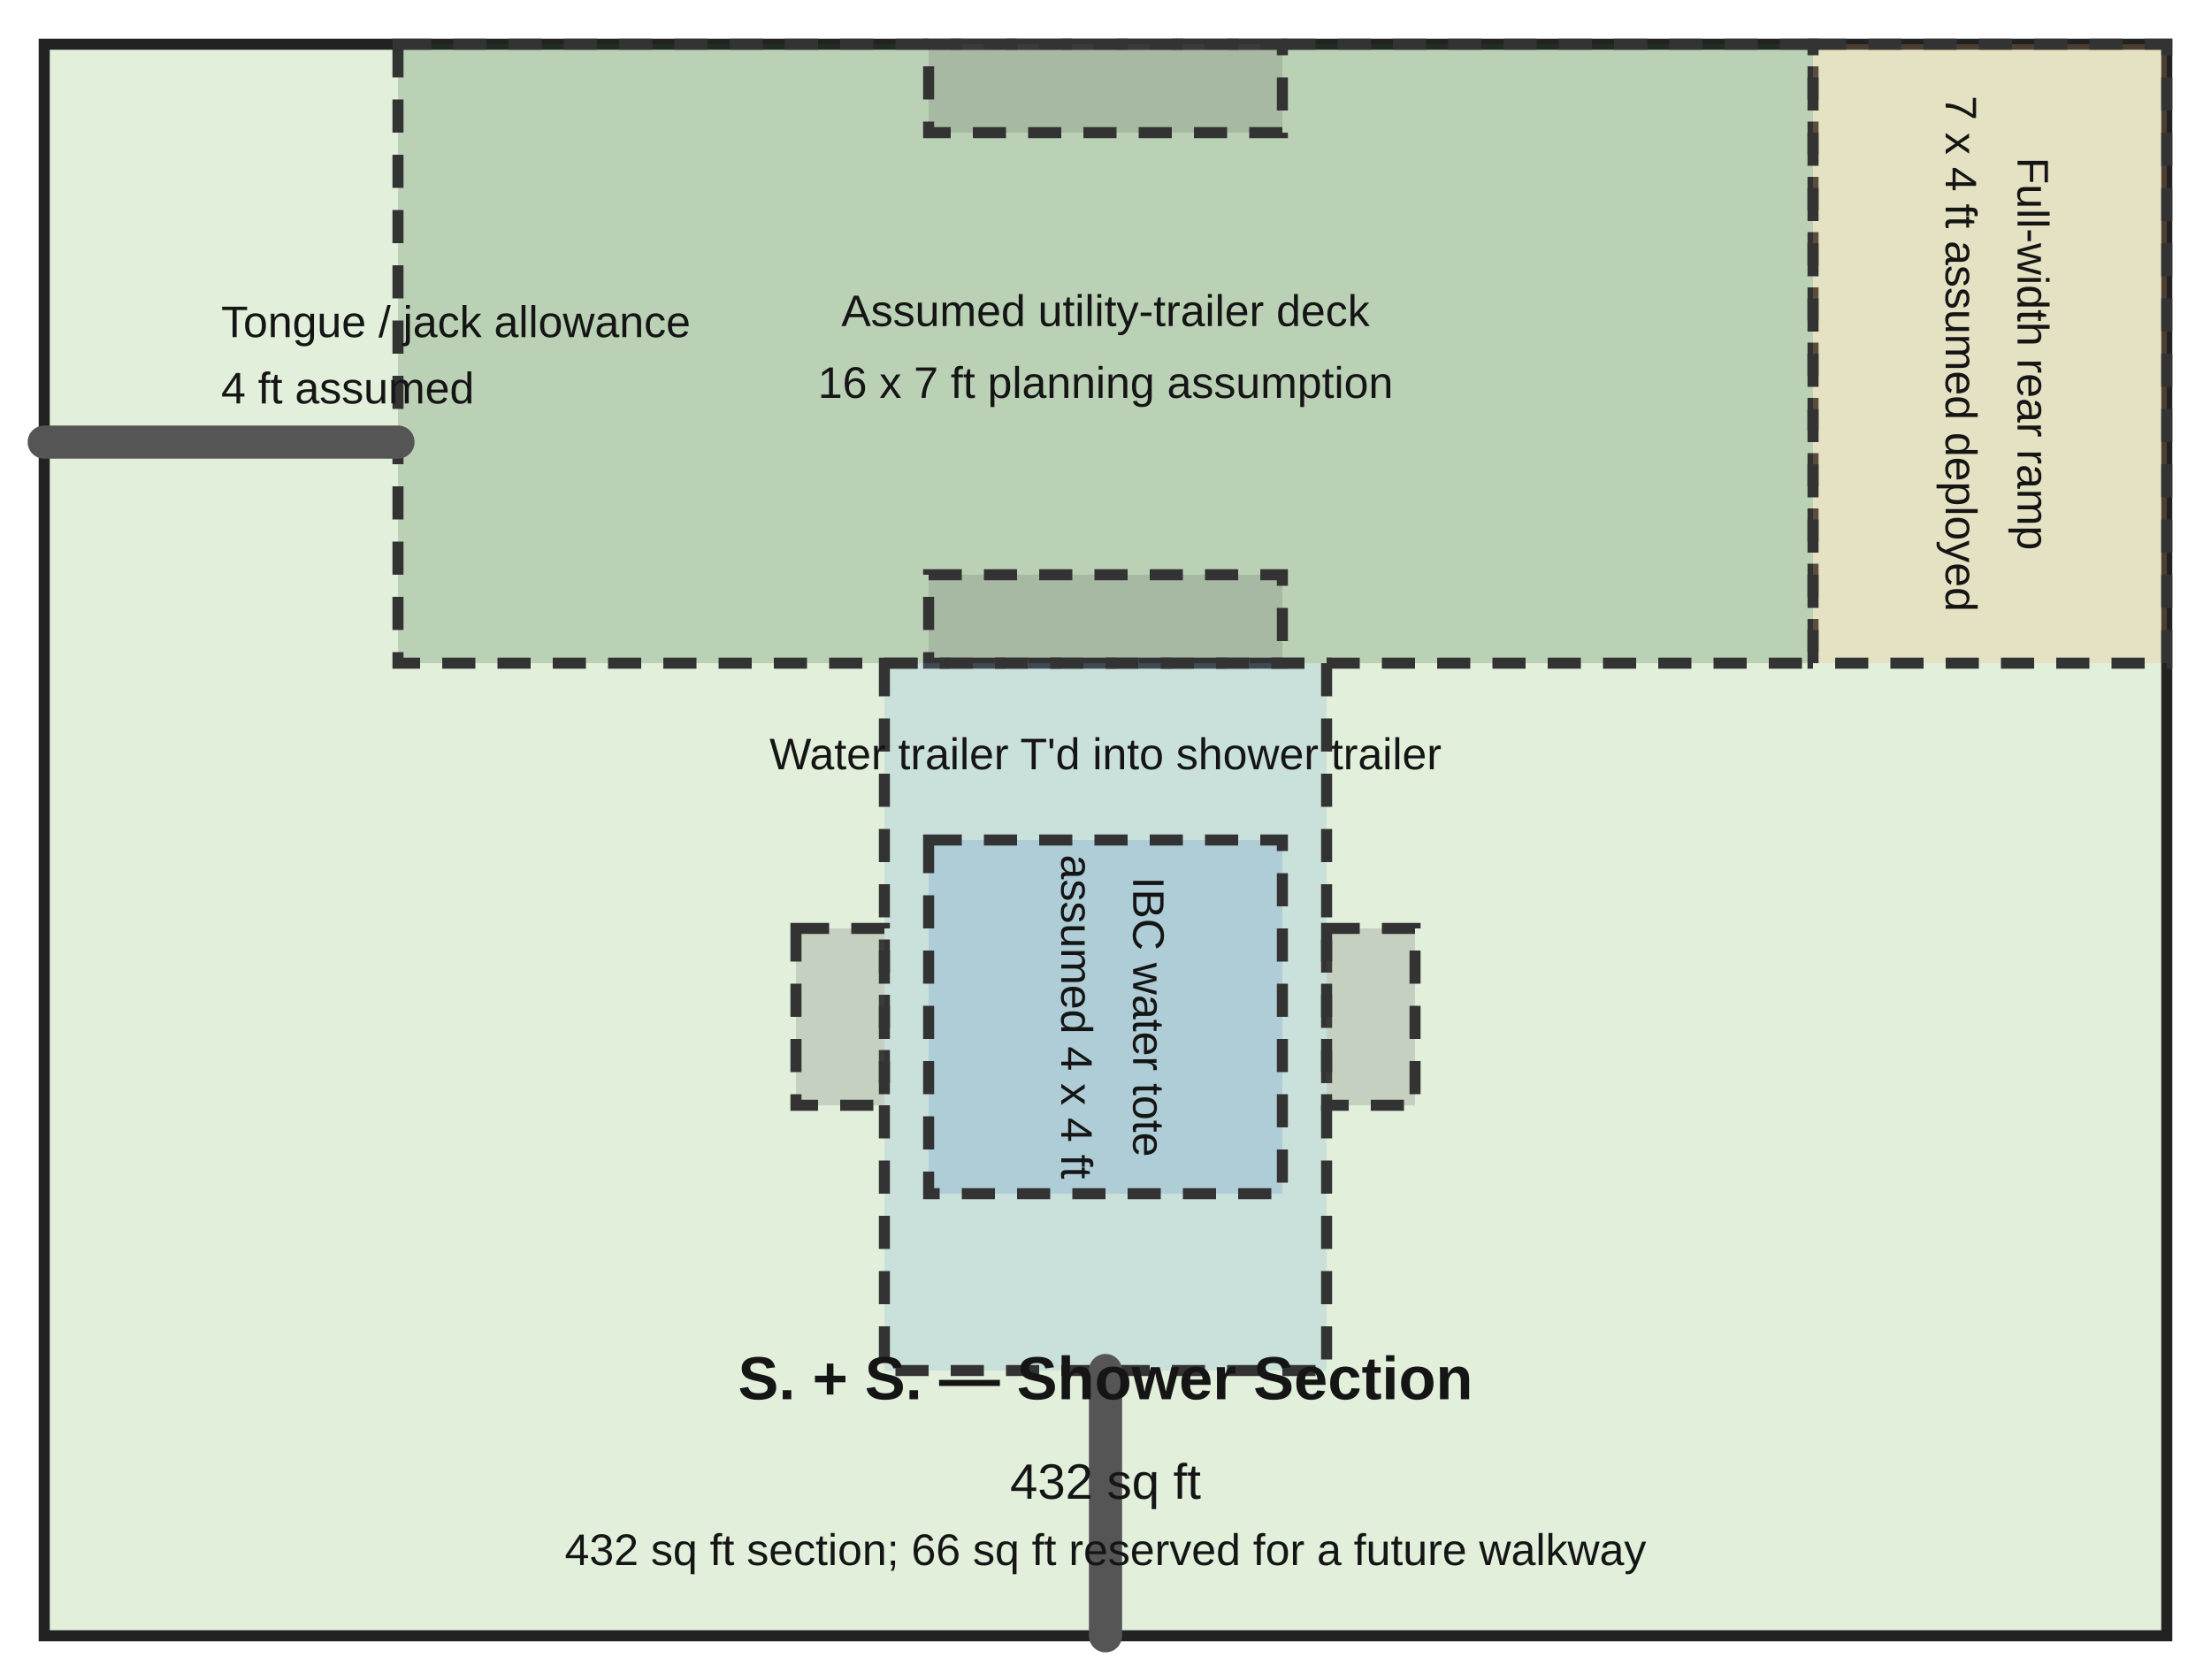
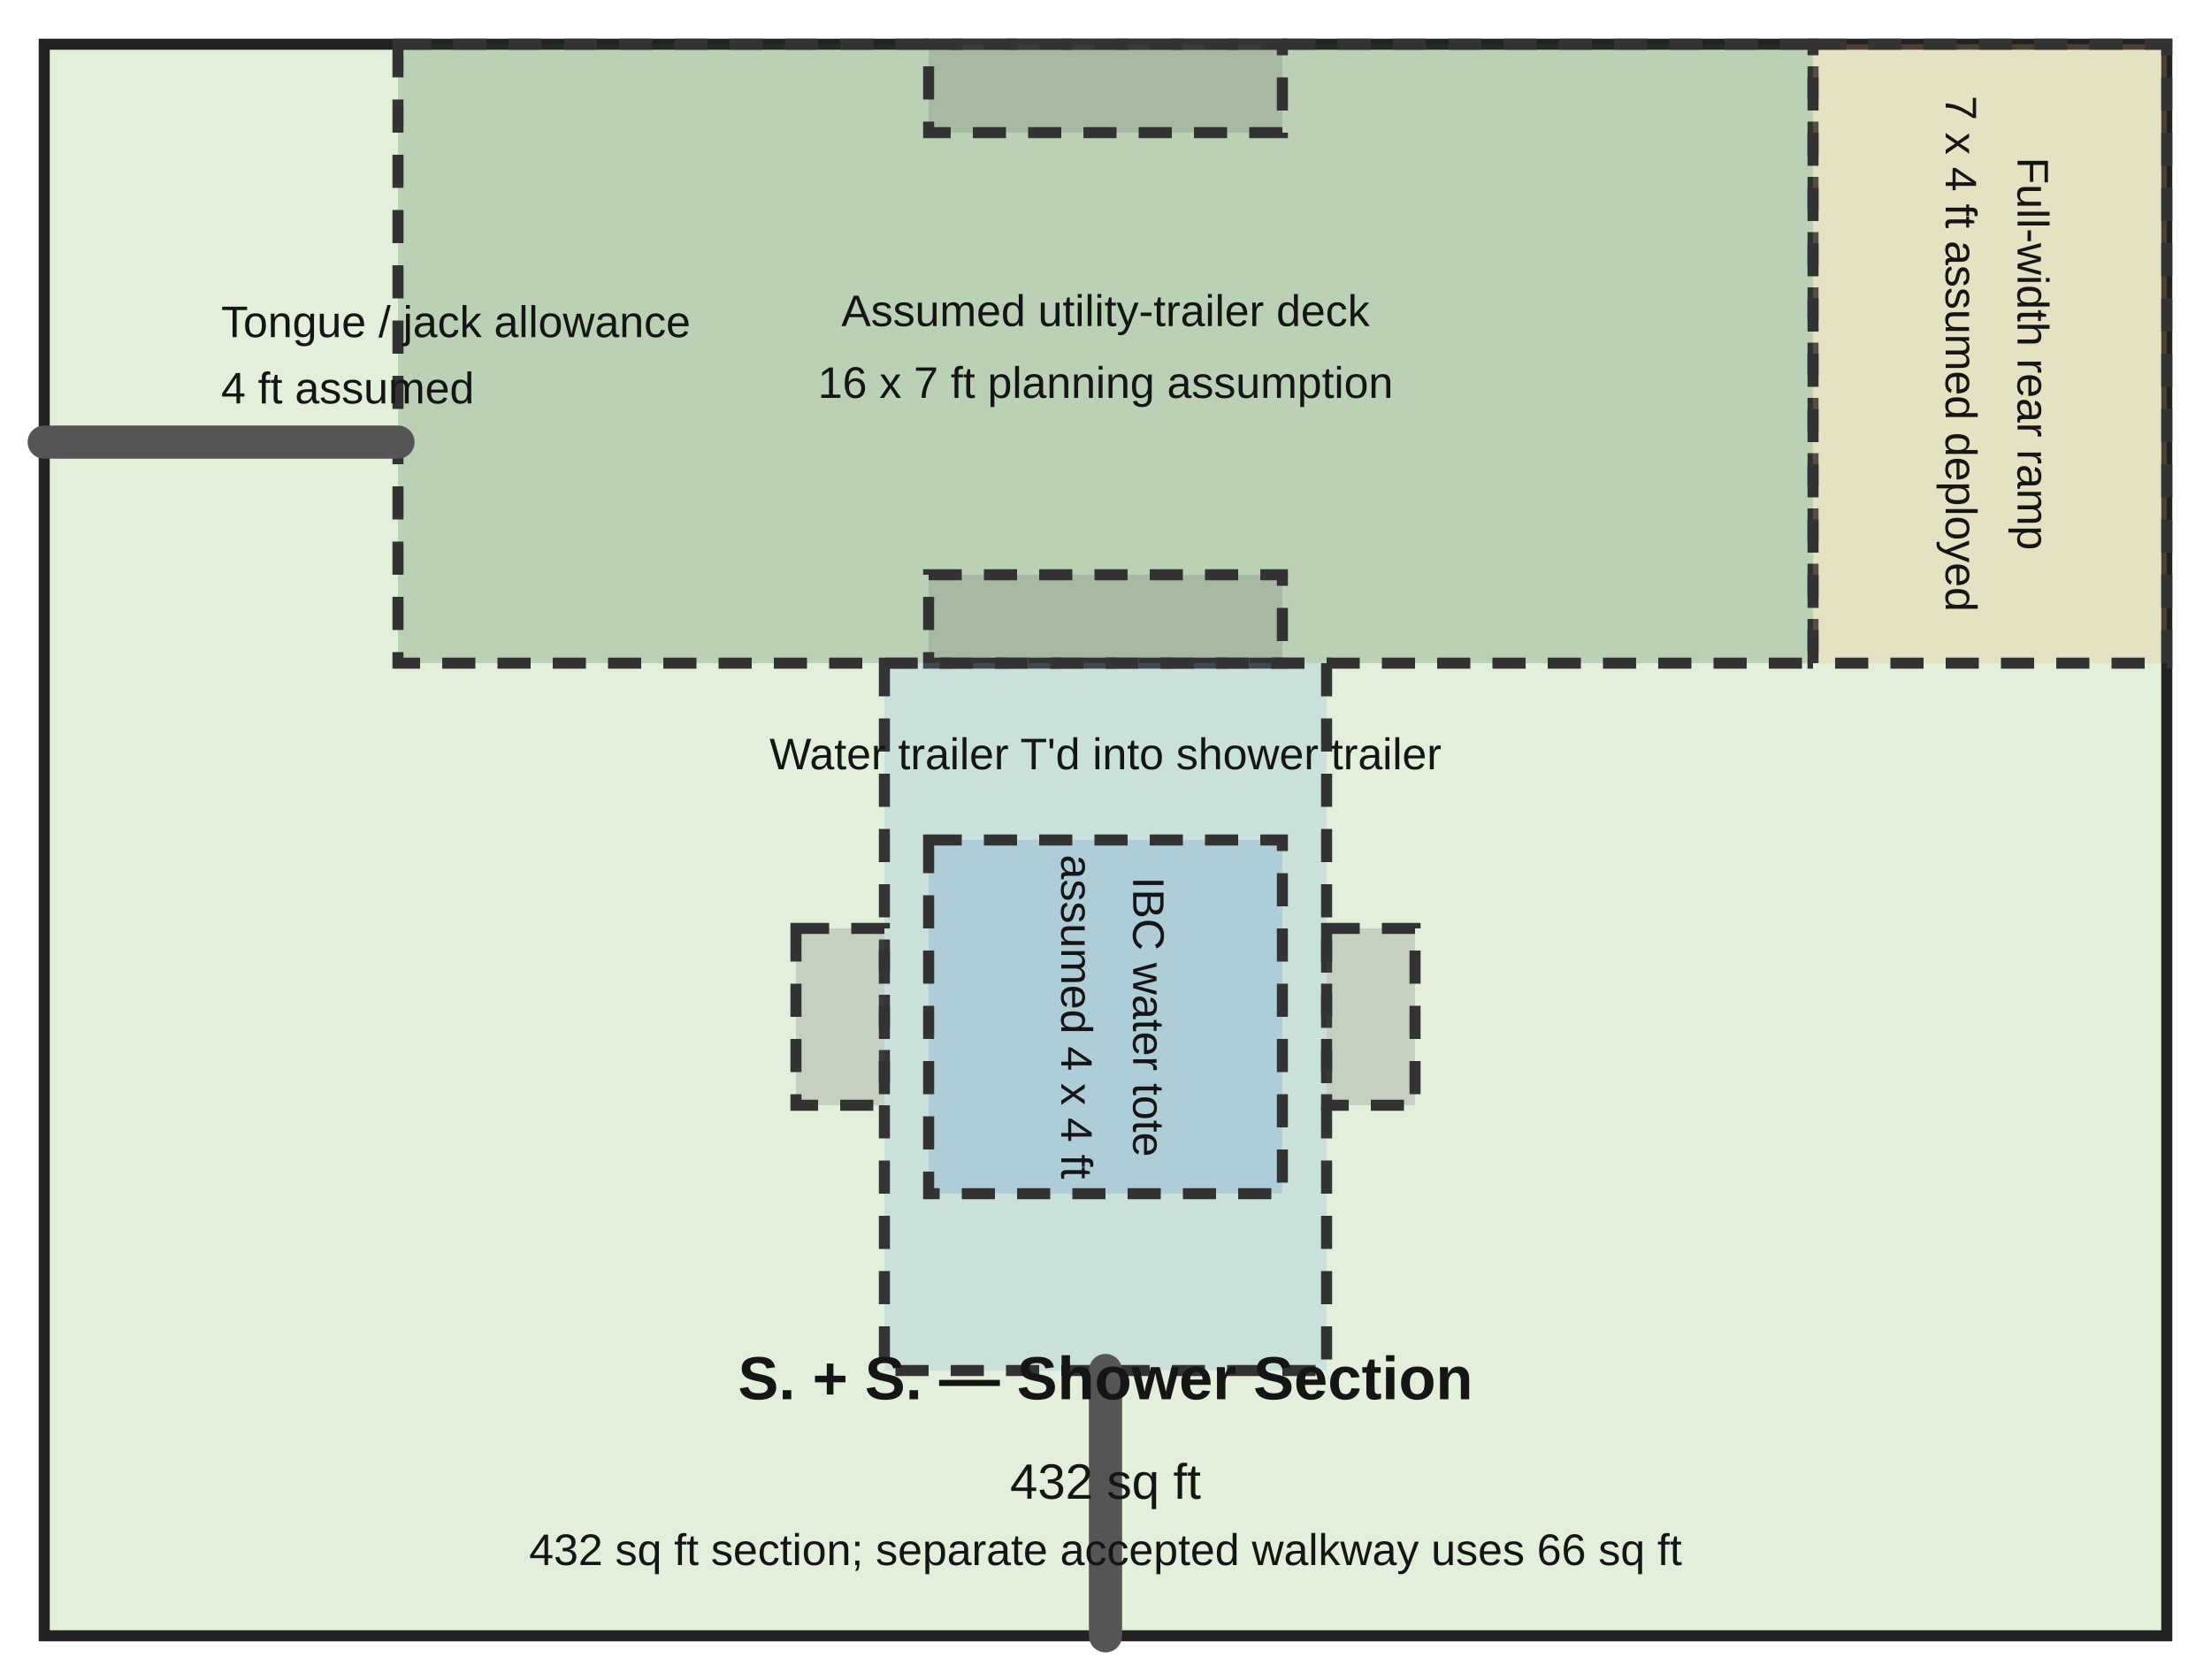
<svg xmlns="http://www.w3.org/2000/svg" width="400" height="304" viewBox="0 0 400 304" role="img" aria-labelledby="title desc">
  <defs>
    <style>
text{font-family:Arial,Helvetica,sans-serif;fill:#151515}
.title{font-size:15px;font-weight:700}.sub{font-size:9px}
.label{font-size:11px;font-weight:700}.small{font-size:9px}.tiny{font-size:8px}
.pass{stroke:#222;stroke-width:2;fill-opacity:.28}
.eq{stroke-width:2;fill-opacity:.5;stroke:#333}
.placeholder{stroke-width:2;stroke-dasharray:6 4;fill-opacity:.2;stroke:#333}
.clearance{fill:none;stroke:#555;stroke-width:2;stroke-dasharray:5 4}
</style>
  </defs>
  <polygon points="8.0,8.0 392.0,8.0 392.0,296.0 8.0,296.0" class="pass" fill="#93c47d" />
  <polygon points="72.0,8.0 328.0,8.0 328.0,120.0 72.0,120.0" class="placeholder" fill="#245b24" />
  <text x="200.0" y="59.0" text-anchor="middle" class="tiny">Assumed utility-trailer deck</text>
  <text x="200.0" y="72.0" text-anchor="middle" class="tiny">16 x 7 ft planning assumption</text>
  <polygon points="328.0,8.0 392.0,8.0 392.0,120.0 328.0,120.0" class="placeholder" fill="#f6b26b" />
  <text x="360.0" y="59.0" text-anchor="middle" class="tiny" transform="rotate(90 360.0 64.0)">Full-width rear ramp</text>
  <text x="360.0" y="72.0" text-anchor="middle" class="tiny" transform="rotate(90 360.0 64.0)">7 x 4 ft assumed deployed</text>
  <line x1="8.0" y1="80.0" x2="72.0" y2="80.0" stroke="#555555" stroke-width="6" stroke-linecap="round" />
  <text x="40.0" y="61.0" class="tiny">Tongue / jack allowance</text>
  <text x="40.0" y="73.0" class="tiny">4 ft assumed</text>
  <polygon points="168.0,8.0 232.0,8.0 232.0,24.0 168.0,24.0" class="placeholder" fill="#555555" />
  <polygon points="168.0,104.0 232.0,104.0 232.0,120.0 168.0,120.0" class="placeholder" fill="#555555" />
  <polygon points="160.0,120.0 240.0,120.0 240.0,248.0 160.0,248.0" class="placeholder" fill="#6fa8dc" />
  <polygon points="168.0,152.0 232.0,152.0 232.0,216.0 168.0,216.0" class="placeholder" fill="#3d85c6" />
  <text x="200.0" y="179.0" text-anchor="middle" class="tiny" transform="rotate(90 200.0 184.0)">IBC water tote</text>
  <text x="200.0" y="192.0" text-anchor="middle" class="tiny" transform="rotate(90 200.0 184.0)">assumed 4 x 4 ft</text>
  <line x1="200.0" y1="248.0" x2="200.0" y2="296.0" stroke="#555555" stroke-width="6" stroke-linecap="round" />
  <polygon points="144.0,168.0 160.0,168.0 160.0,200.0 144.0,200.0" class="placeholder" fill="#555555" />
  <polygon points="240.0,168.0 256.0,168.0 256.0,200.0 240.0,200.0" class="placeholder" fill="#555555" />
  <text x="200.0" y="139.2" text-anchor="middle" class="tiny">Water trailer T'd into shower trailer</text>
  <text x="200.0" y="253.2" text-anchor="middle" class="label">S. + S. — Shower Section</text>
  <text x="200.0" y="271.2" text-anchor="middle" class="small">432 sq ft</text>
-   <text x="200.0" y="283.2" text-anchor="middle" class="tiny">432 sq ft section; 66 sq ft reserved for a future walkway</text>
+   <text x="200.0" y="283.2" text-anchor="middle" class="tiny">432 sq ft section; separate accepted walkway uses 66 sq ft</text>
</svg>
